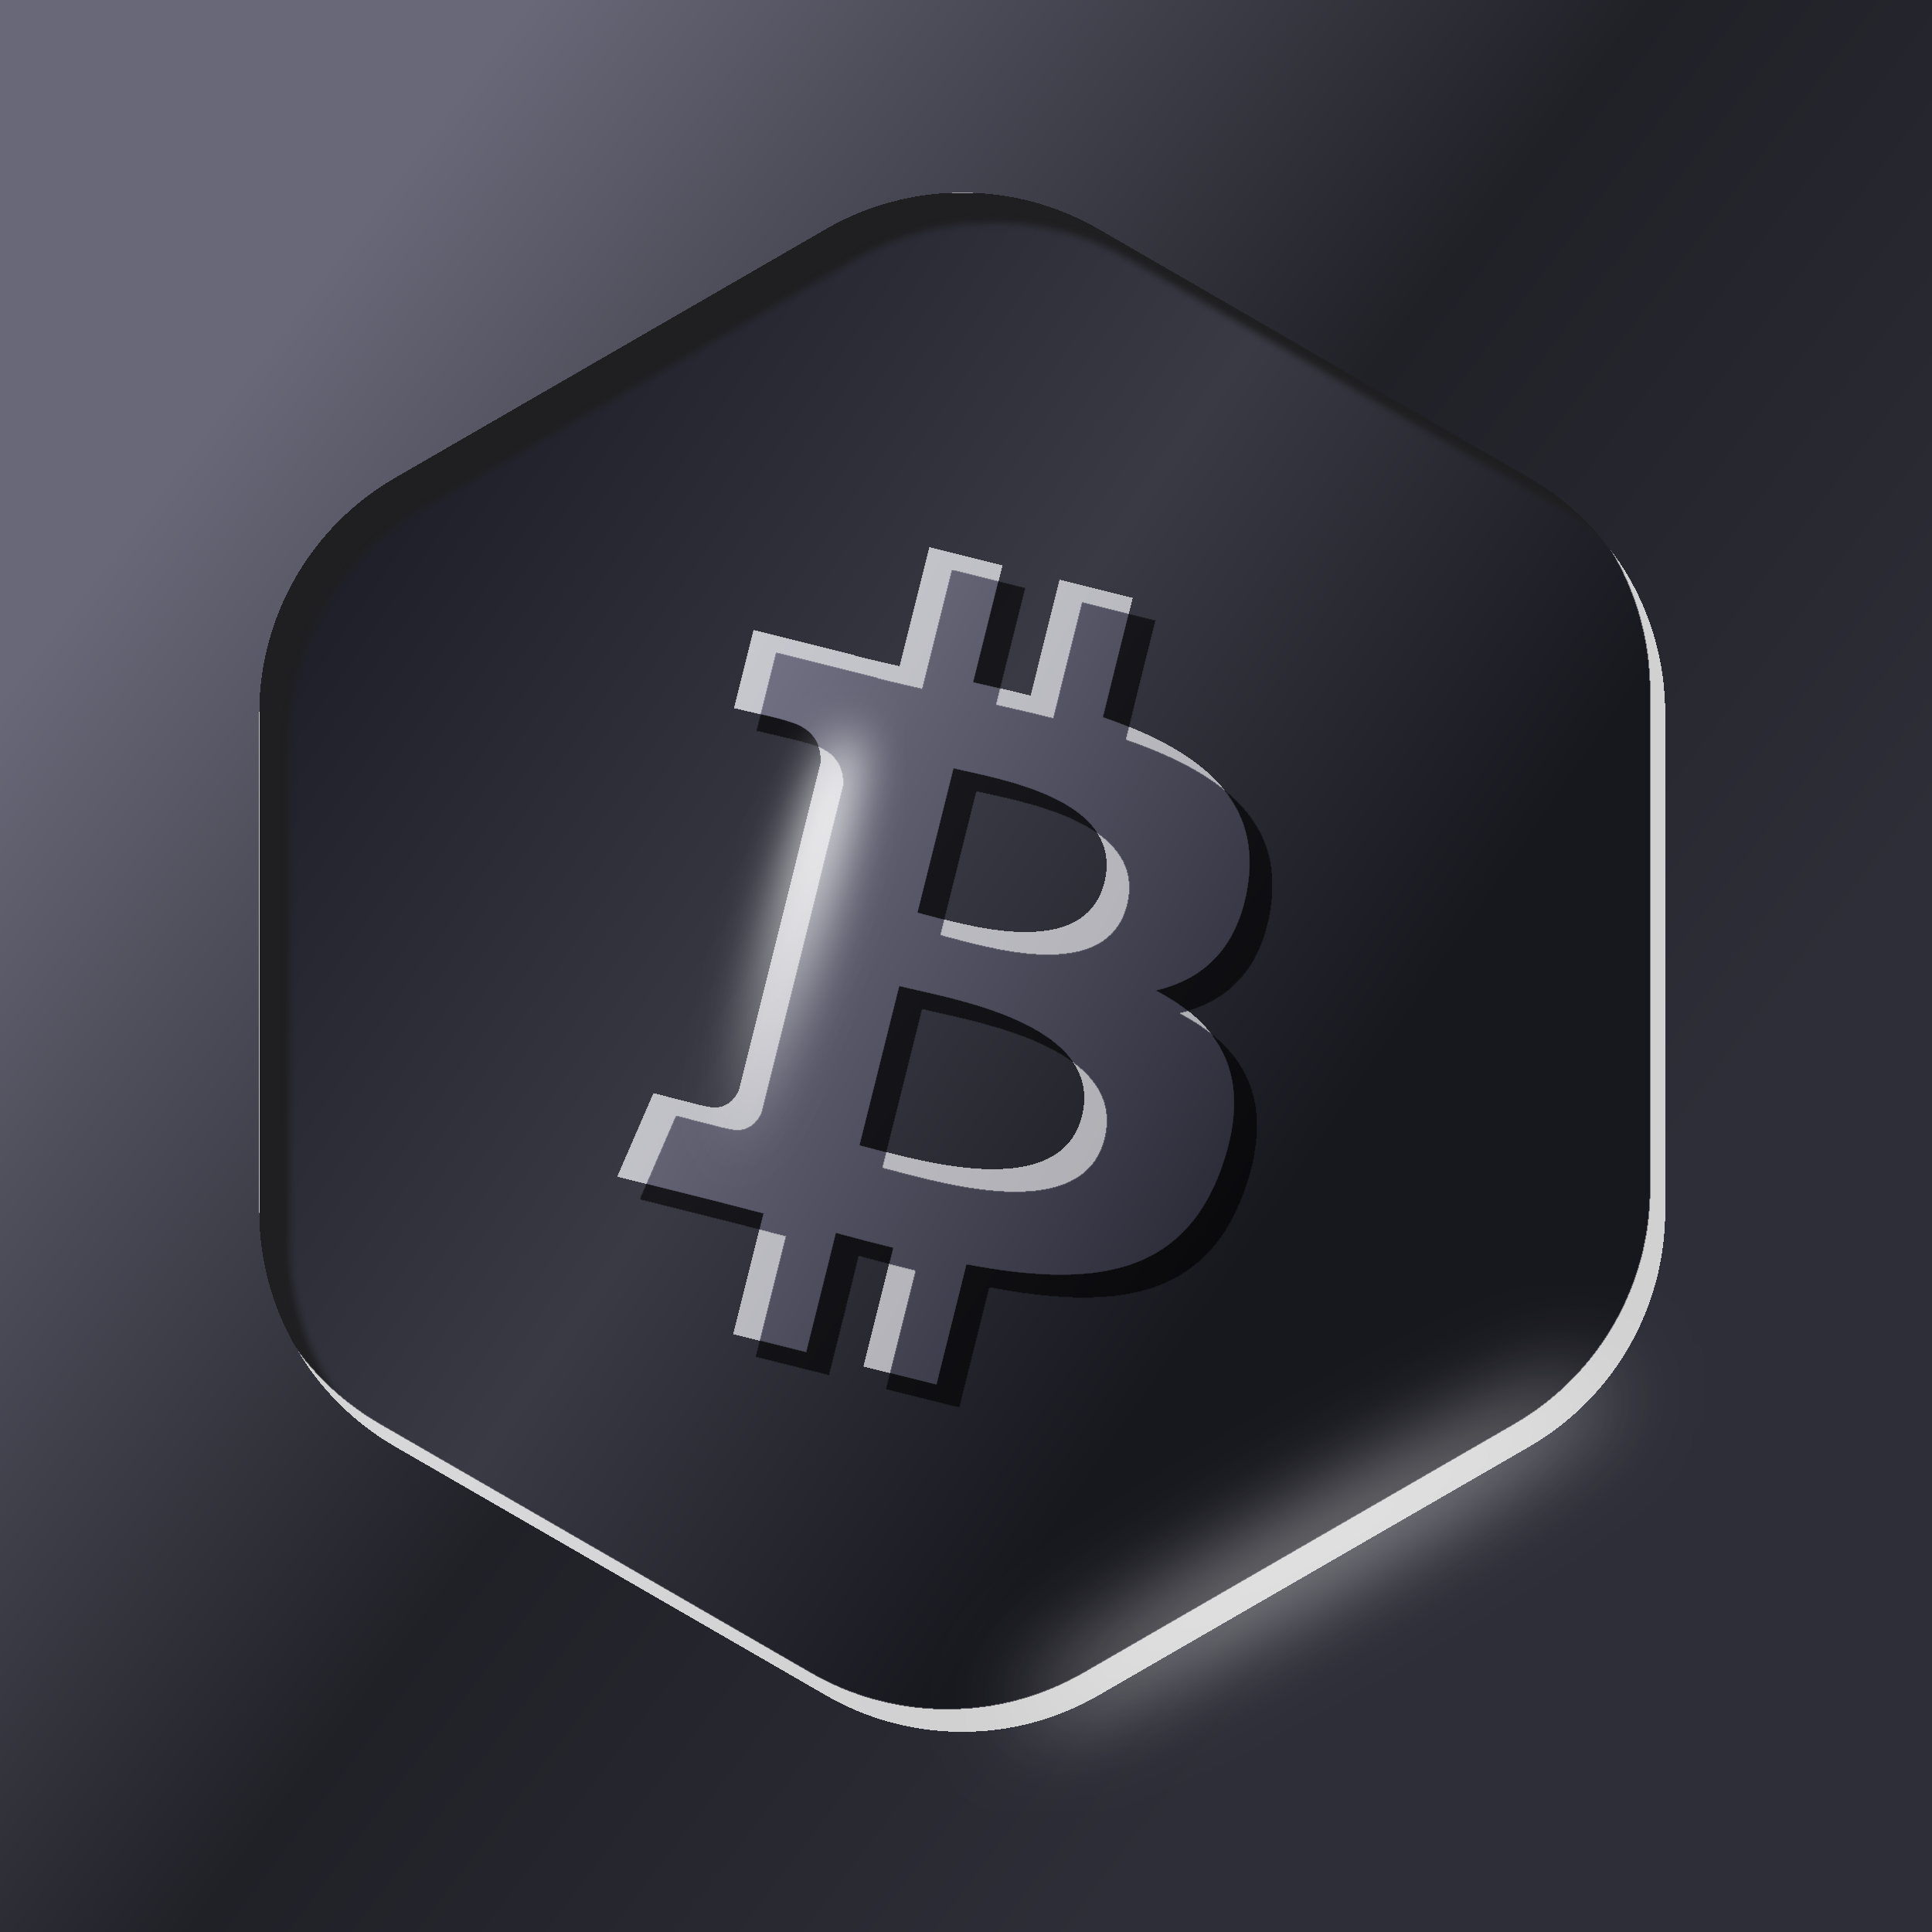
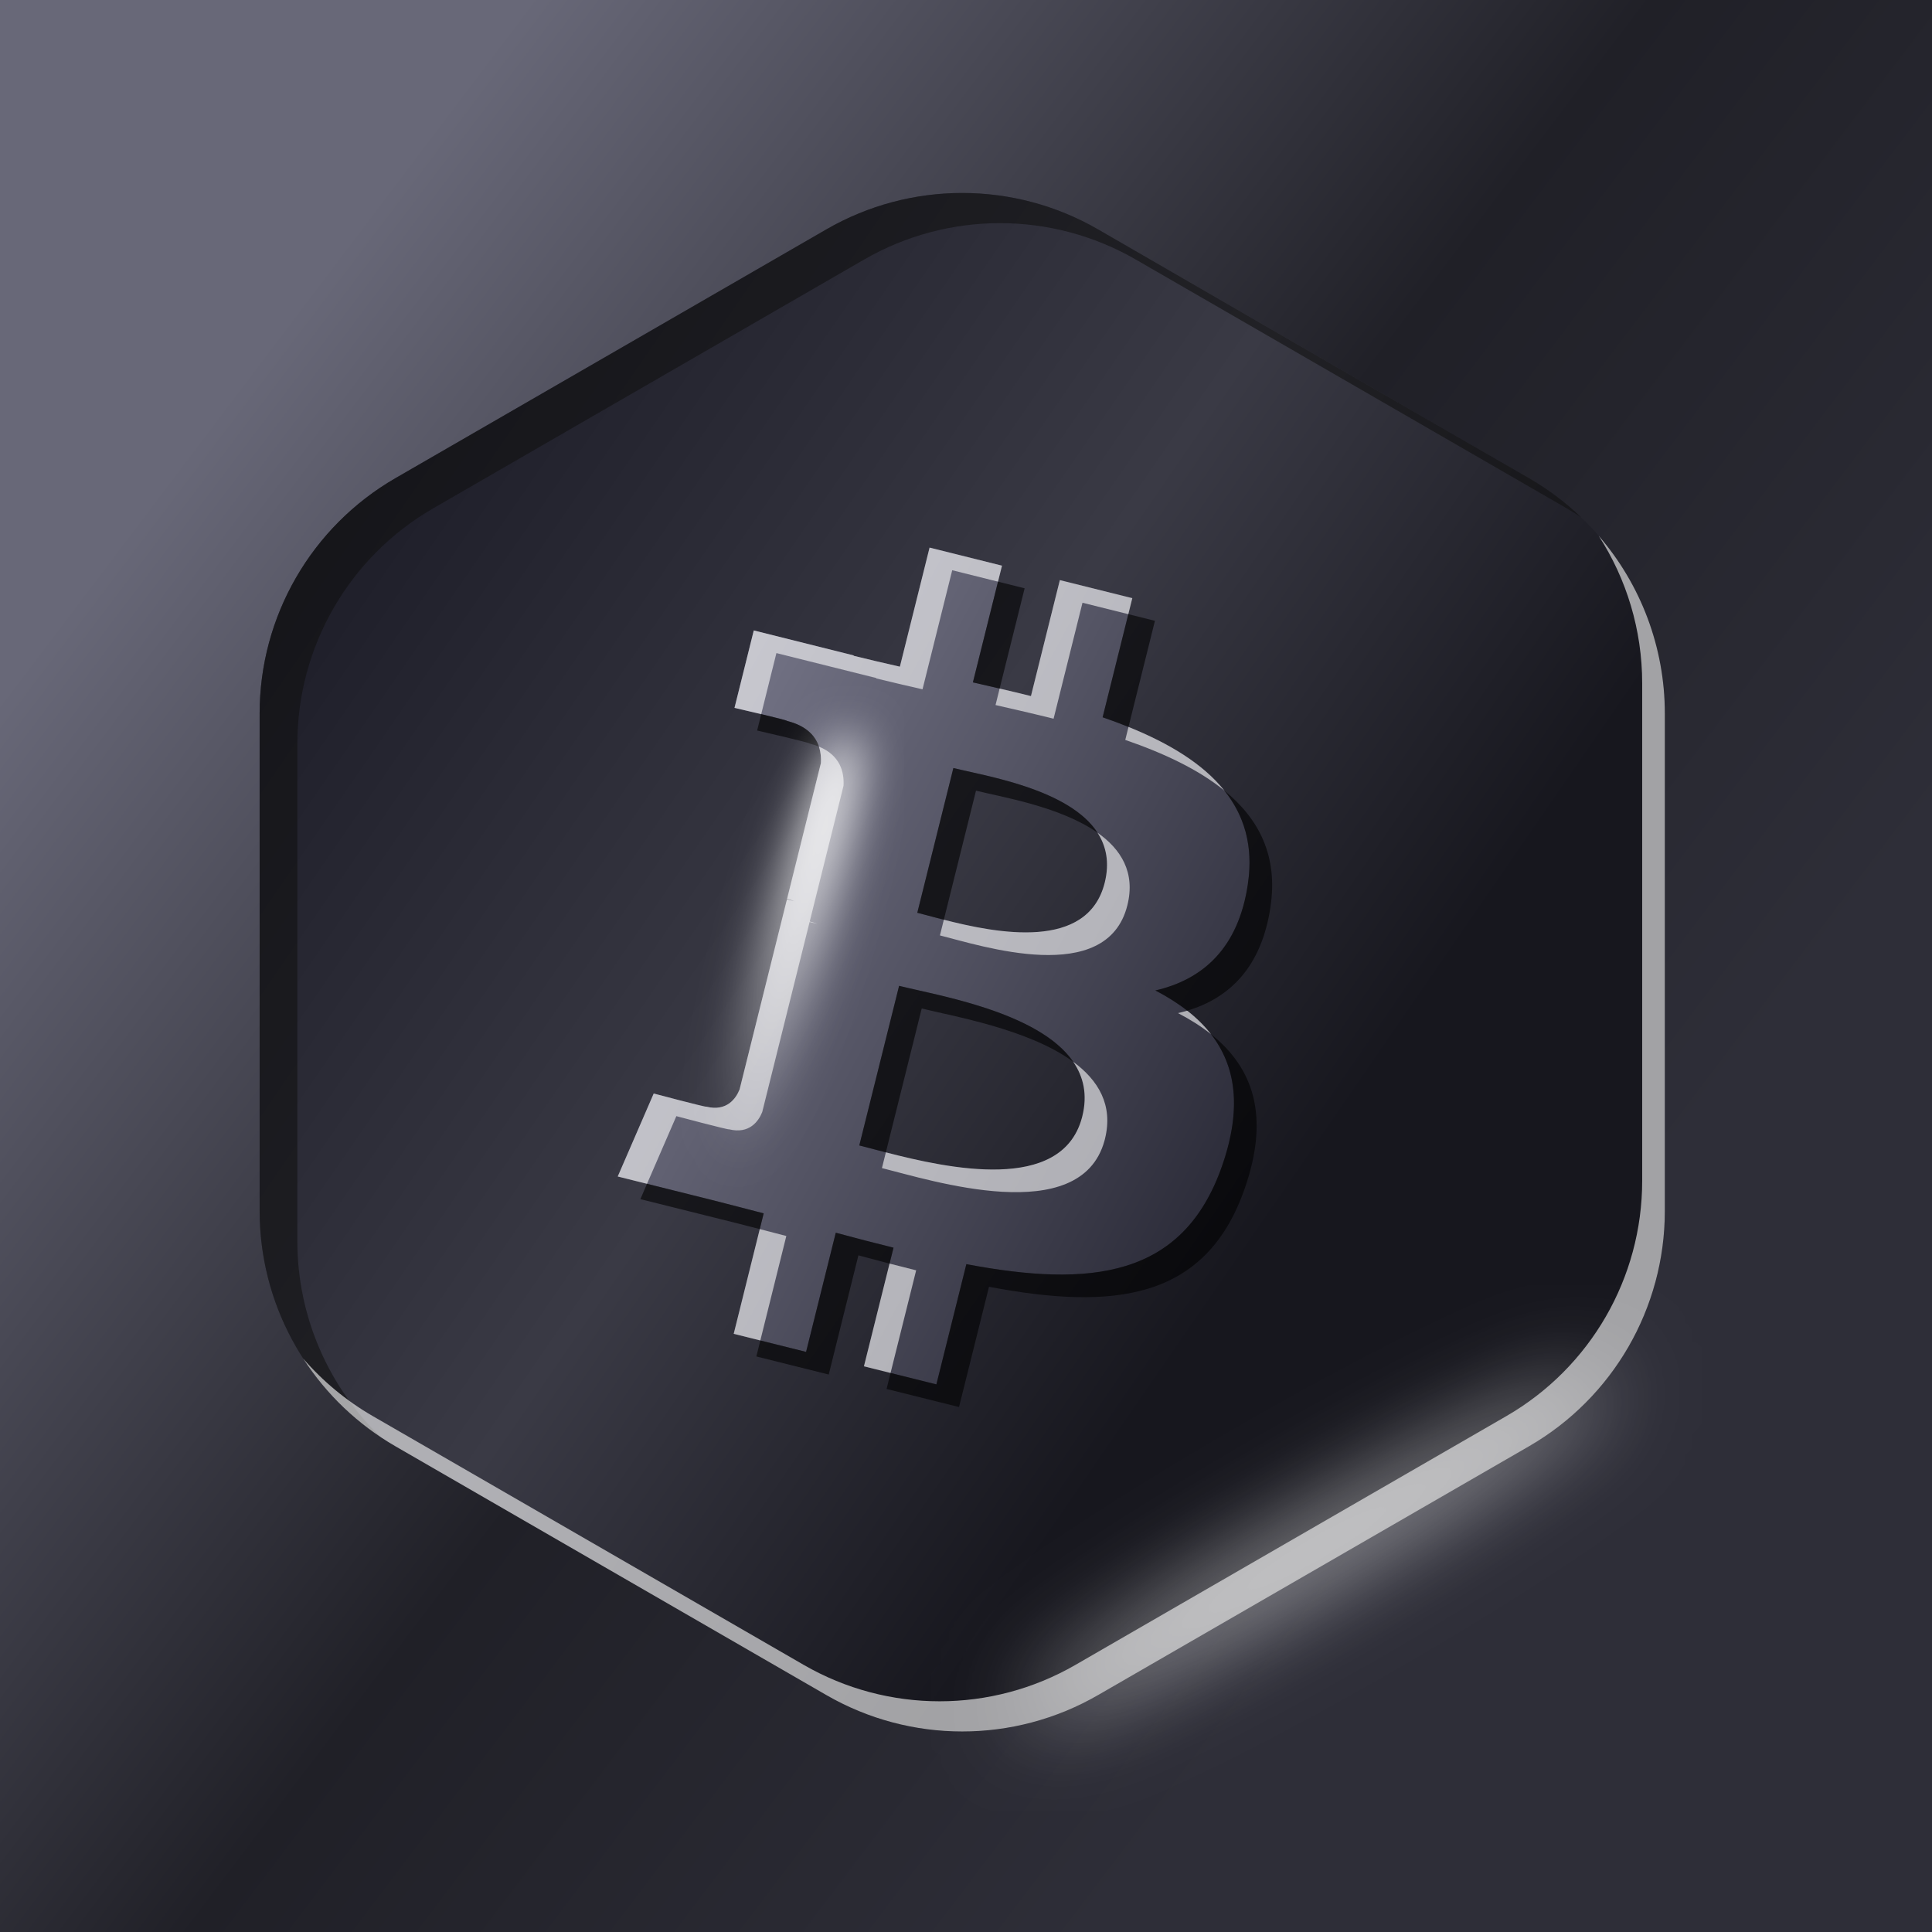
<svg xmlns="http://www.w3.org/2000/svg" width="256" height="256" viewBox="0 0 256 256" fill="none">
  <rect width="256" height="256" fill="url(#paint0_linear_6106_31838)" />
-   <g filter="url(#filter0_ii_6106_31838)">
-     <path d="M109.5 30.392C120.638 23.962 134.362 23.962 145.5 30.392L202.598 63.358C213.736 69.788 220.598 81.673 220.598 94.535V160.465C220.598 173.327 213.736 185.212 202.598 191.642L145.5 224.608C134.362 231.038 120.638 231.038 109.5 224.608L52.402 191.642C41.264 185.212 34.402 173.327 34.402 160.465V94.535C34.402 81.673 41.264 69.788 52.402 63.358L109.5 30.392Z" fill="url(#paint1_linear_6106_31838)" />
-   </g>
-   <g opacity="0.6" filter="url(#filter1_f_6106_31838)">
+   <path d="M109.5 30.392C120.638 23.962 134.362 23.962 145.5 30.392L202.598 63.358C213.736 69.788 220.598 81.673 220.598 94.535V160.465C220.598 173.327 213.736 185.212 202.598 191.642L145.5 224.608C134.362 231.038 120.638 231.038 109.5 224.608L52.402 191.642C41.264 185.212 34.402 173.327 34.402 160.465V94.535C34.402 81.673 41.264 69.788 52.402 63.358L109.5 30.392Z" fill="url(#paint1_linear_6106_31838)" />
+   <path opacity="0.6" d="M109.5 30.392C120.638 23.962 134.362 23.962 145.5 30.392L202.598 63.357C205.129 64.819 207.439 66.564 209.498 68.536C208.879 68.126 208.246 67.732 207.598 67.357L150.5 34.392C139.362 27.962 125.638 27.962 114.5 34.392L57.402 67.357C46.264 73.788 39.403 85.673 39.402 98.534V164.466C39.403 174.403 43.5 183.757 50.501 190.463C40.489 183.823 34.402 172.577 34.402 160.465V94.534C34.402 81.673 41.264 69.788 52.402 63.357L109.5 30.392Z" fill="#111111" />
+   <path opacity="0.6" d="M211.828 70.988C217.4 77.433 220.598 85.755 220.598 94.534V160.465C220.598 173.326 213.736 185.211 202.598 191.642L145.5 224.607C134.362 231.038 120.638 231.038 109.5 224.607L52.402 191.642C47.376 188.739 43.22 184.727 40.173 180.015C42.764 183.011 45.867 185.602 49.402 187.643L106.5 220.607C117.638 227.038 131.362 227.038 142.5 220.607L199.598 187.643C210.736 181.212 217.598 169.327 217.598 156.466V90.534C217.598 83.478 215.532 76.717 211.828 70.988Z" fill="white" />
+   <g opacity="0.6" filter="url(#filter0_f_6106_31838)">
    <ellipse cx="174.476" cy="205.138" rx="4" ry="45" transform="rotate(60 174.476 205.138)" fill="white" />
  </g>
-   <g filter="url(#filter2_di_6106_31838)">
-     <path d="M165.349 117.134C167.09 105.483 158.225 99.221 146.103 95.043L150.036 79.261L140.434 76.867L136.606 92.233C134.082 91.603 131.49 91.01 128.913 90.421L132.769 74.953L123.174 72.56L119.239 88.337C117.15 87.861 115.099 87.39 113.108 86.895L113.12 86.845L99.879 83.537L97.325 93.798C97.325 93.798 104.448 95.432 104.298 95.532C108.186 96.503 108.889 99.079 108.773 101.12L104.293 119.099C104.561 119.167 104.908 119.266 105.291 119.42C104.971 119.34 104.63 119.253 104.276 119.169L97.998 144.356C97.522 145.538 96.317 147.311 93.598 146.638C93.694 146.777 86.62 144.895 86.62 144.895L81.853 155.892L94.347 159.009C96.672 159.592 98.95 160.202 101.193 160.776L97.22 176.739L106.81 179.133L110.745 163.34C113.365 164.051 115.907 164.708 118.396 165.326L114.475 181.046L124.077 183.44L128.049 167.506C144.422 170.607 156.733 169.357 161.914 154.539C166.09 142.609 161.707 135.728 153.093 131.241C159.367 129.793 164.092 125.664 165.352 117.136L165.349 117.133L165.349 117.134ZM143.412 147.914C140.445 159.844 120.37 153.395 113.862 151.778L119.134 130.629C125.642 132.255 146.513 135.472 143.412 147.914H143.412ZM146.381 116.961C143.674 127.813 126.966 122.3 121.546 120.948L126.326 101.768C131.746 103.12 149.201 105.643 146.382 116.961H146.381Z" fill="url(#paint2_linear_6106_31838)" />
-   </g>
-   <g filter="url(#filter3_f_6106_31838)">
+   <path d="M165.349 117.134C167.09 105.483 158.225 99.221 146.103 95.043L150.036 79.261L140.434 76.867L136.606 92.233C134.082 91.603 131.49 91.01 128.913 90.421L132.769 74.953L123.174 72.56L119.239 88.337C117.15 87.861 115.099 87.39 113.108 86.895L113.12 86.845L99.879 83.537L97.325 93.798C97.325 93.798 104.448 95.432 104.298 95.532C108.186 96.503 108.889 99.079 108.773 101.12L104.293 119.099C104.561 119.167 104.908 119.266 105.291 119.42C104.971 119.34 104.63 119.253 104.276 119.169L97.998 144.356C97.522 145.538 96.317 147.311 93.598 146.638C93.694 146.777 86.62 144.895 86.62 144.895L81.853 155.892L94.347 159.009C96.672 159.592 98.95 160.202 101.193 160.776L97.22 176.739L106.81 179.133L110.745 163.34C113.365 164.051 115.907 164.708 118.396 165.326L114.475 181.046L124.077 183.44L128.049 167.506C144.422 170.607 156.733 169.357 161.914 154.539C166.09 142.609 161.707 135.728 153.093 131.241C159.367 129.793 164.092 125.664 165.352 117.136L165.349 117.133L165.349 117.134ZM143.412 147.914C140.445 159.844 120.37 153.395 113.862 151.778L119.134 130.629C125.642 132.255 146.513 135.472 143.412 147.914H143.412ZM146.381 116.961C143.674 127.813 126.966 122.3 121.546 120.948L126.326 101.768C131.746 103.12 149.201 105.643 146.382 116.961H146.381Z" fill="url(#paint2_linear_6106_31838)" />
+   <path opacity="0.6" d="M117.87 167.433C119.059 167.74 120.234 168.037 121.396 168.326L118.003 181.925L114.475 181.046L117.87 167.433ZM100.673 162.863C101.857 163.172 103.03 163.479 104.193 163.776L100.747 177.619L97.22 176.739L100.673 162.863ZM142.203 140.688C145.527 143.135 147.531 146.423 146.412 150.914L146.339 151.19C143.131 162.743 123.319 156.382 116.861 154.777L117.38 152.693C125.665 154.837 140.592 158.085 143.339 148.19L143.412 147.914C144.127 145.046 143.566 142.67 142.203 140.688ZM108.511 98.927C111.336 100.087 111.876 102.312 111.772 104.12L107.293 122.1C107.561 122.168 107.908 122.266 108.291 122.42C107.971 122.34 107.63 122.254 107.276 122.169L100.998 147.355C100.523 148.537 99.317 150.311 96.599 149.638C96.689 149.775 89.685 147.913 89.62 147.896L85.733 156.86L81.853 155.893L86.62 144.896C86.685 144.913 93.689 146.775 93.599 146.638C96.317 147.311 97.523 145.537 97.998 144.355L104.276 119.169C104.63 119.254 104.971 119.34 105.291 119.42C104.908 119.266 104.561 119.168 104.293 119.1L108.772 101.12C108.812 100.423 108.756 99.663 108.511 98.927ZM157.313 133.917C158.526 134.866 159.585 135.902 160.47 137.04C159.179 136.011 157.71 135.084 156.093 134.241C156.507 134.146 156.914 134.036 157.313 133.917ZM145.429 110.34C148.531 112.527 150.471 115.587 149.382 119.962H149.381C146.674 130.813 129.966 125.3 124.546 123.948L125.063 121.868C132.128 123.676 144.123 126.012 146.381 116.962H146.382C147.044 114.302 146.586 112.127 145.429 110.34ZM149.532 96.321C154.899 98.489 159.388 101.189 162.239 104.762C158.827 101.975 154.26 99.82 149.104 98.043L149.532 96.321ZM150.036 79.261L149.507 81.381L143.435 79.867L139.606 95.233C137.082 94.603 134.489 94.01 131.913 93.422L132.457 91.237C133.851 91.562 135.239 91.892 136.606 92.233L140.435 76.867L150.036 79.261ZM132.77 74.953L132.24 77.072L126.174 75.56L122.239 91.337C120.15 90.861 118.099 90.39 116.108 89.894L116.119 89.846L102.879 86.537L100.865 94.626C99.115 94.208 97.347 93.803 97.325 93.798L99.879 83.537L113.119 86.846L113.108 86.894C115.099 87.39 117.15 87.861 119.239 88.337L123.174 72.56L132.77 74.953Z" fill="white" />
+   <path opacity="0.6" d="M160.469 137.04C166.051 141.491 168.306 147.849 164.914 157.539C159.733 172.357 147.422 173.606 131.049 170.506L127.076 186.439L117.475 184.046L118.003 181.925L124.076 183.439L128.049 167.506C144.422 170.606 156.733 169.357 161.914 154.539C164.608 146.842 163.738 141.247 160.469 137.04ZM110.744 163.34C113.364 164.051 115.908 164.707 118.397 165.326L117.87 167.433C116.515 167.082 115.14 166.719 113.744 166.34L109.81 182.133L100.22 179.739L100.747 177.619L106.81 179.133L110.744 163.34ZM94.348 159.009C96.672 159.592 98.95 160.203 101.193 160.776L100.673 162.863C99.575 162.577 98.467 162.29 97.348 162.009L84.853 158.893L85.733 156.86L94.348 159.009ZM119.134 130.629C124.142 131.88 137.653 134.075 142.203 140.688C136.318 136.357 126.293 134.668 122.134 133.629L117.38 152.693C115.991 152.334 114.789 152.008 113.862 151.777L119.134 130.629ZM162.24 104.762C166.848 108.525 169.349 113.44 168.349 120.134L168.352 120.136C167.175 128.102 162.974 132.229 157.313 133.918C156.06 132.938 154.646 132.05 153.093 131.241C159.367 129.794 164.092 125.664 165.352 117.136L165.349 117.134C166.103 112.088 164.867 108.054 162.24 104.762ZM126.326 101.768C130.472 102.802 141.659 104.522 145.428 110.339C140.504 106.868 132.651 105.597 129.326 104.768L125.064 121.868C123.658 121.508 122.446 121.173 121.546 120.948L126.326 101.768ZM100.865 94.626C102.628 95.047 104.373 95.482 104.298 95.532C106.858 96.171 108.036 97.507 108.51 98.927C108.145 98.777 107.743 98.643 107.298 98.532C107.448 98.432 100.39 96.813 100.325 96.798L100.865 94.626ZM153.035 82.261L149.531 96.321C148.424 95.874 147.279 95.448 146.103 95.043L149.506 81.381L153.035 82.261ZM135.77 77.953L132.457 91.237C131.278 90.963 130.094 90.692 128.913 90.422L132.24 77.072L135.77 77.953Z" fill="black" />
+   <g filter="url(#filter1_f_6106_31838)">
    <ellipse cx="104.701" cy="125.92" rx="4" ry="30" transform="rotate(15.7767 104.701 125.92)" fill="url(#paint3_linear_6106_31838)" />
  </g>
  <defs>
-     <filter id="filter0_ii_6106_31838" x="34.402" y="25.569" width="187.195" height="204.861" filterUnits="userSpaceOnUse" color-interpolation-filters="sRGB">
-       <feFlood flood-opacity="0" result="BackgroundImageFix" />
-       <feBlend mode="normal" in="SourceGraphic" in2="BackgroundImageFix" result="shape" />
-       <feColorMatrix in="SourceAlpha" type="matrix" values="0 0 0 0 0 0 0 0 0 0 0 0 0 0 0 0 0 0 127 0" result="hardAlpha" />
-       <feOffset dx="4" dy="4" />
-       <feGaussianBlur stdDeviation="0.5" />
-       <feComposite in2="hardAlpha" operator="arithmetic" k2="-1" k3="1" />
-       <feColorMatrix type="matrix" values="0 0 0 0 0.12 0 0 0 0 0.12 0 0 0 0 0.13 0 0 0 1 0" />
-       <feBlend mode="normal" in2="shape" result="effect1_innerShadow_6106_31838" />
-       <feColorMatrix in="SourceAlpha" type="matrix" values="0 0 0 0 0 0 0 0 0 0 0 0 0 0 0 0 0 0 127 0" result="hardAlpha" />
-       <feOffset dx="-2" dy="-3" />
-       <feComposite in2="hardAlpha" operator="arithmetic" k2="-1" k3="1" />
-       <feColorMatrix type="matrix" values="0 0 0 0 1 0 0 0 0 1 0 0 0 0 1 0 0 0 0.8 0" />
-       <feBlend mode="normal" in2="effect1_innerShadow_6106_31838" result="effect2_innerShadow_6106_31838" />
-     </filter>
-     <filter id="filter1_f_6106_31838" x="123.453" y="170.369" width="102.047" height="69.537" filterUnits="userSpaceOnUse" color-interpolation-filters="sRGB">
+     <filter id="filter0_f_6106_31838" x="123.453" y="170.369" width="102.047" height="69.537" filterUnits="userSpaceOnUse" color-interpolation-filters="sRGB">
      <feFlood flood-opacity="0" result="BackgroundImageFix" />
      <feBlend mode="normal" in="SourceGraphic" in2="BackgroundImageFix" result="shape" />
      <feGaussianBlur stdDeviation="6" result="effect1_foregroundBlur_6106_31838" />
    </filter>
-     <filter id="filter2_di_6106_31838" x="81.853" y="72.56" width="86.715" height="113.88" filterUnits="userSpaceOnUse" color-interpolation-filters="sRGB">
-       <feFlood flood-opacity="0" result="BackgroundImageFix" />
-       <feColorMatrix in="SourceAlpha" type="matrix" values="0 0 0 0 0 0 0 0 0 0 0 0 0 0 0 0 0 0 127 0" result="hardAlpha" />
-       <feOffset dx="3" dy="3" />
-       <feComposite in2="hardAlpha" operator="out" />
-       <feColorMatrix type="matrix" values="0 0 0 0 0 0 0 0 0 0 0 0 0 0 0 0 0 0 0.6 0" />
-       <feBlend mode="normal" in2="BackgroundImageFix" result="effect1_dropShadow_6106_31838" />
-       <feBlend mode="normal" in="SourceGraphic" in2="effect1_dropShadow_6106_31838" result="shape" />
-       <feColorMatrix in="SourceAlpha" type="matrix" values="0 0 0 0 0 0 0 0 0 0 0 0 0 0 0 0 0 0 127 0" result="hardAlpha" />
-       <feOffset dx="3" dy="3" />
-       <feComposite in2="hardAlpha" operator="arithmetic" k2="-1" k3="1" />
-       <feColorMatrix type="matrix" values="0 0 0 0 1 0 0 0 0 1 0 0 0 0 1 0 0 0 0.6 0" />
-       <feBlend mode="normal" in2="shape" result="effect2_innerShadow_6106_31838" />
-     </filter>
-     <filter id="filter3_f_6106_31838" x="89.679" y="91.029" width="30.043" height="69.782" filterUnits="userSpaceOnUse" color-interpolation-filters="sRGB">
+     <filter id="filter1_f_6106_31838" x="89.679" y="91.029" width="30.043" height="69.782" filterUnits="userSpaceOnUse" color-interpolation-filters="sRGB">
      <feFlood flood-opacity="0" result="BackgroundImageFix" />
      <feBlend mode="normal" in="SourceGraphic" in2="BackgroundImageFix" result="shape" />
      <feGaussianBlur stdDeviation="3" result="effect1_foregroundBlur_6106_31838" />
    </filter>
    <linearGradient id="paint0_linear_6106_31838" x1="90.21" y1="-26.695" x2="260.985" y2="102.618" gradientUnits="userSpaceOnUse">
      <stop stop-color="#686878" />
      <stop offset="0.555" stop-color="#202027" />
      <stop offset="1" stop-color="#2E2E38" />
    </linearGradient>
    <linearGradient id="paint1_linear_6106_31838" x1="95.762" y1="-2.419" x2="221.768" y2="84.383" gradientUnits="userSpaceOnUse">
      <stop stop-color="#1E1E29" />
      <stop offset="0.555" stop-color="#3A3A45" />
      <stop offset="1" stop-color="#17171E" />
    </linearGradient>
    <linearGradient id="paint2_linear_6106_31838" x1="81.968" y1="95.757" x2="170.265" y2="143.343" gradientUnits="userSpaceOnUse">
      <stop stop-color="#7B7B8E" />
      <stop offset="1" stop-color="#2C2C39" />
    </linearGradient>
    <linearGradient id="paint3_linear_6106_31838" x1="104.701" y1="95.92" x2="104.701" y2="155.92" gradientUnits="userSpaceOnUse">
      <stop stop-color="white" />
      <stop offset="1" stop-color="white" stop-opacity="0" />
    </linearGradient>
  </defs>
</svg>
